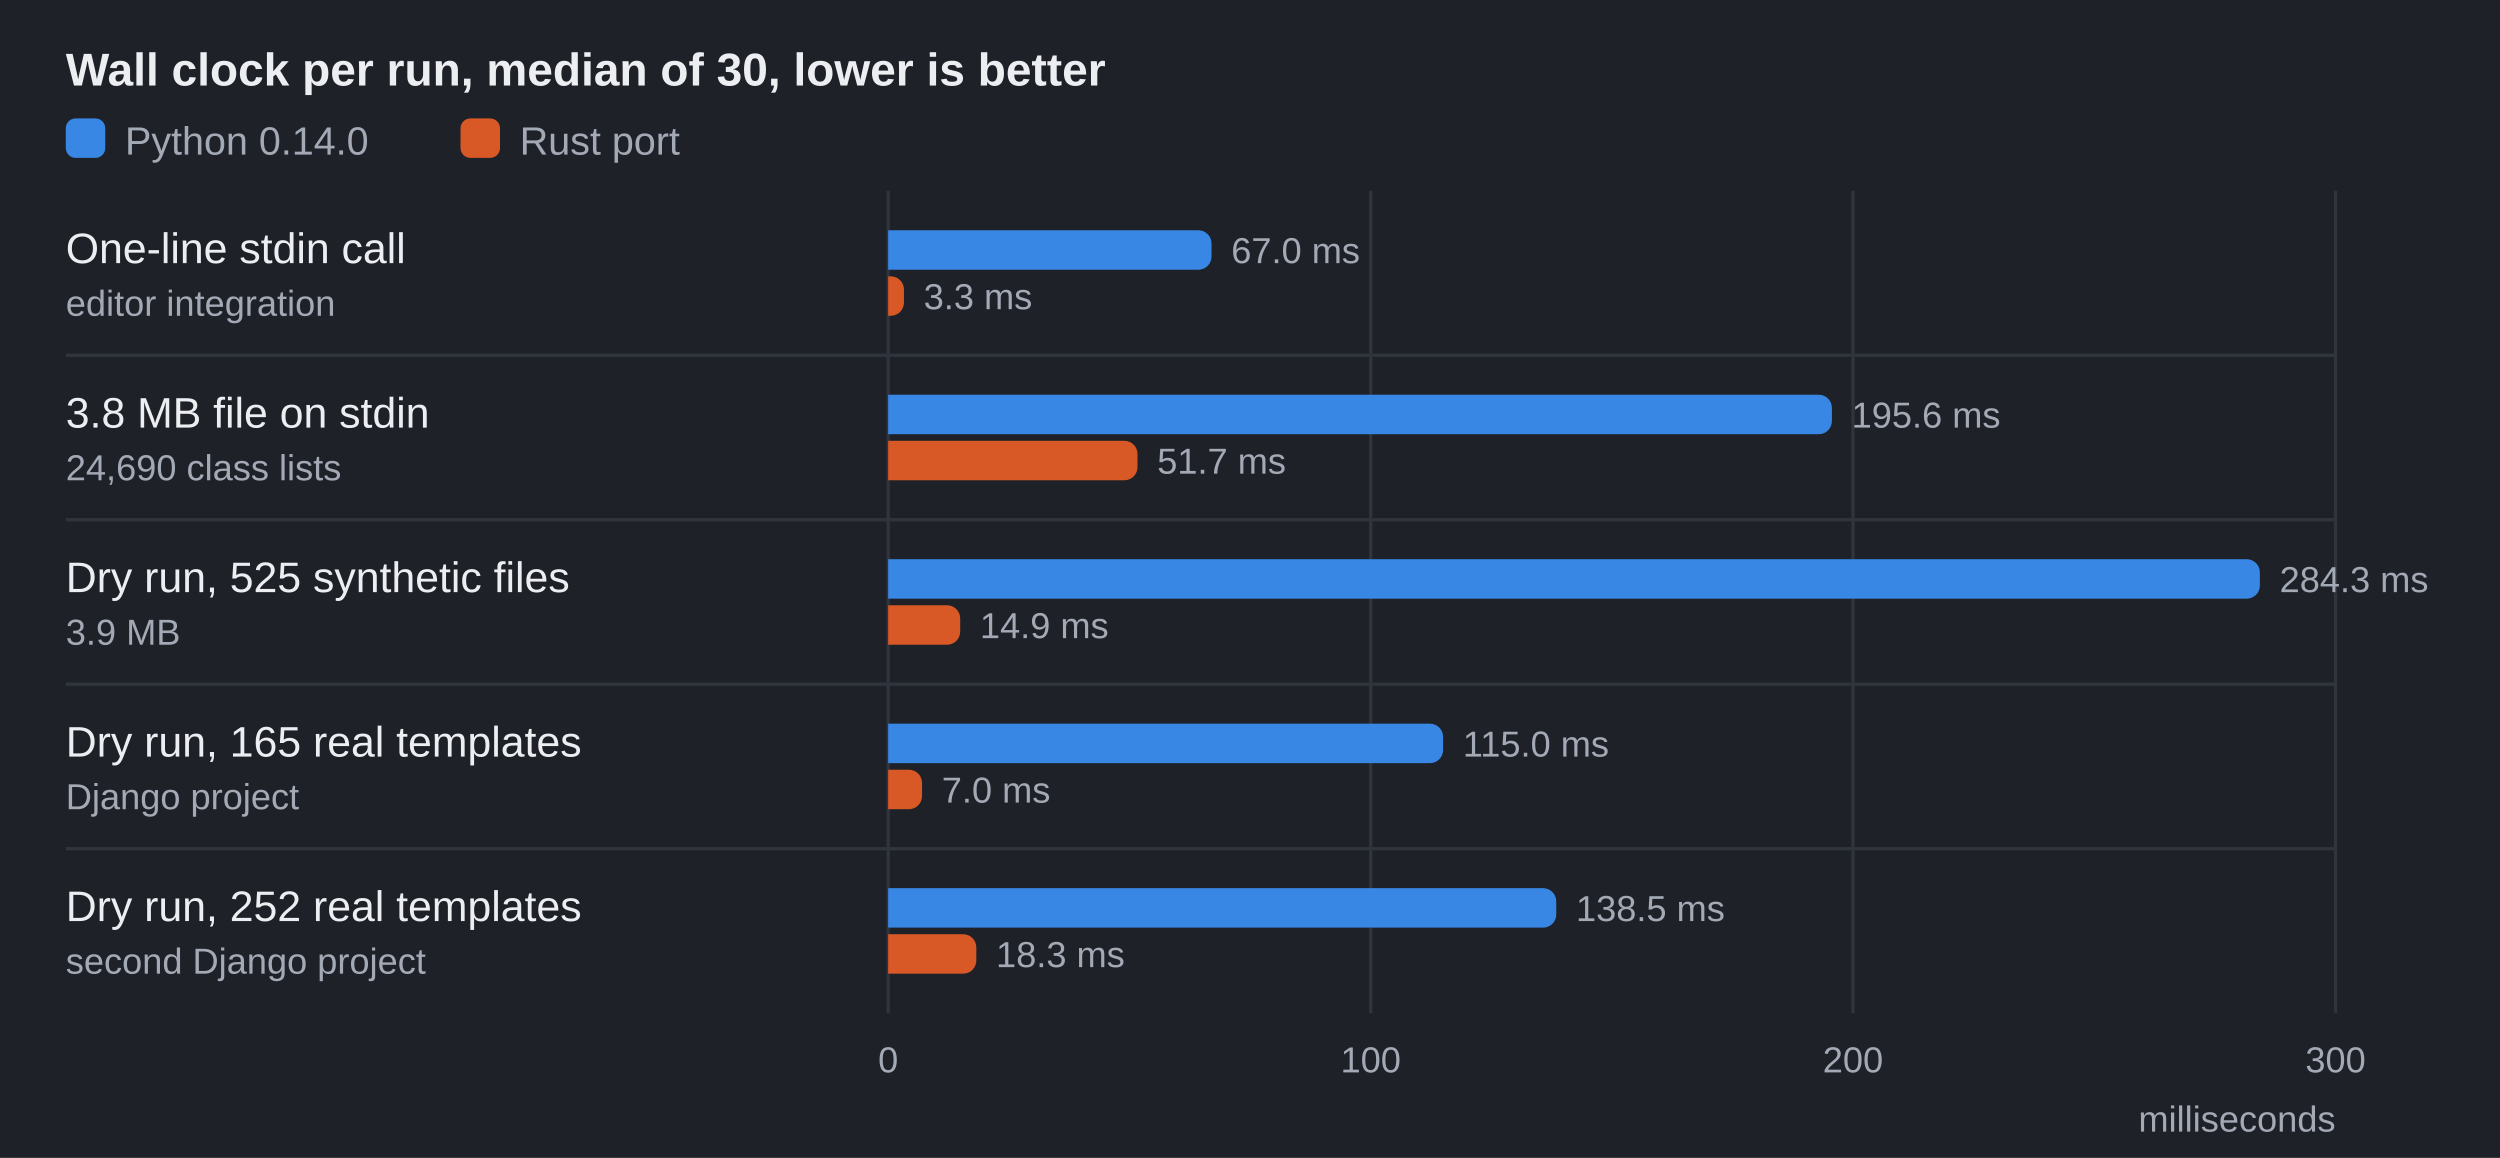
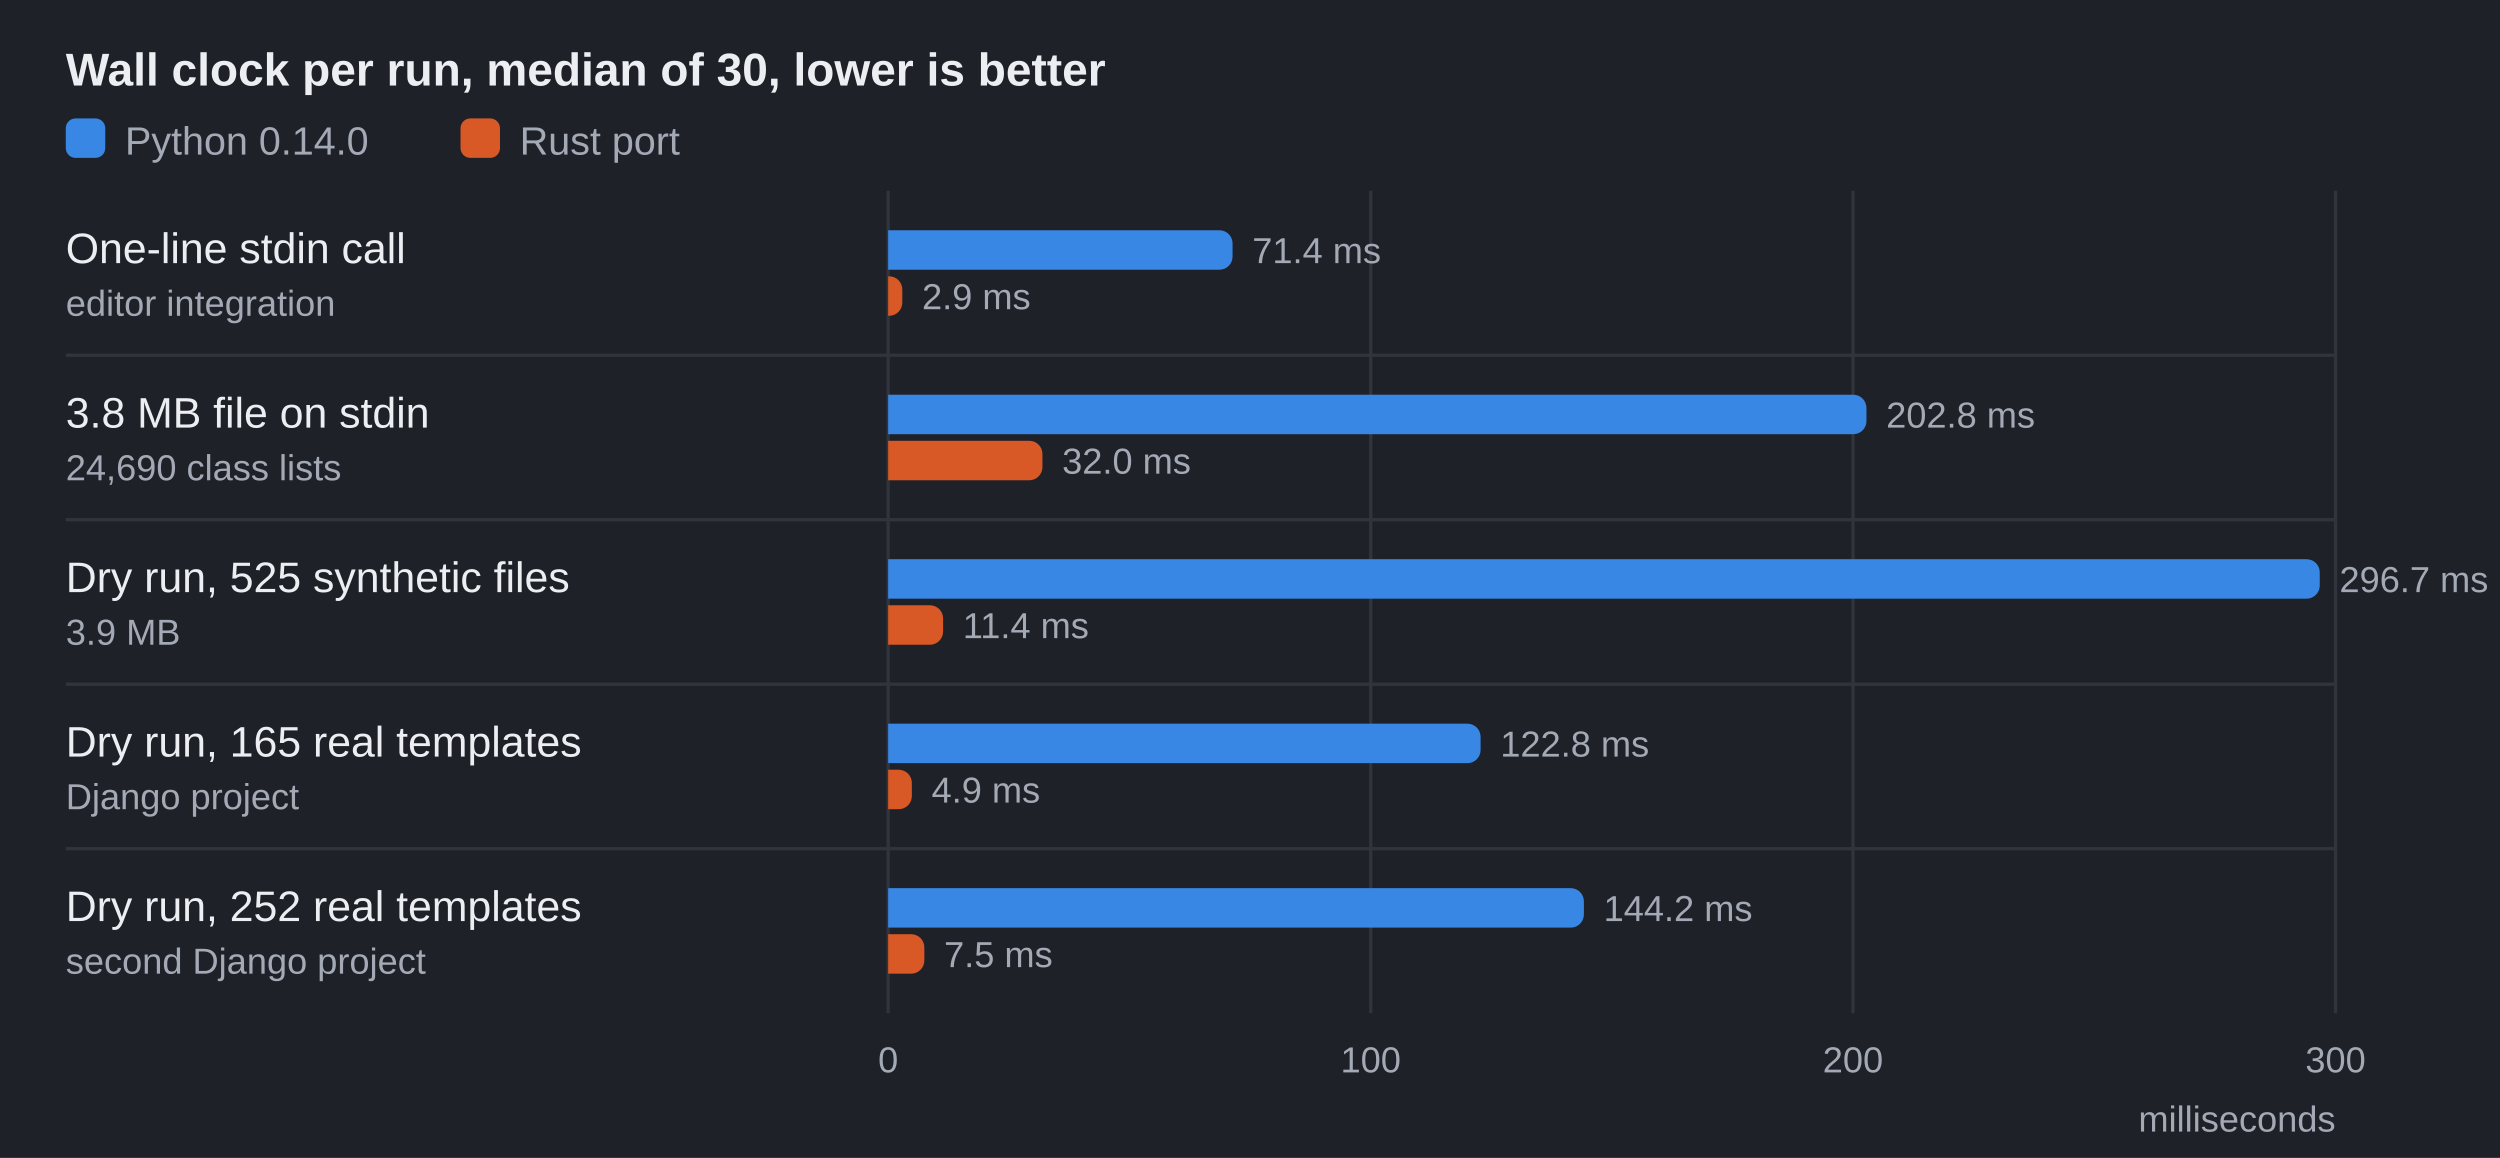
<svg xmlns="http://www.w3.org/2000/svg" viewBox="0 0 760 352" font-family="IBM Plex Sans, Helvetica Neue, Arial, sans-serif" role="img" aria-label="Wall clock per run, Python versus Rust, median of 30 runs">
  <rect width="760" height="352" fill="#1e2127" />
  <text x="20" y="26" font-size="14" font-weight="600" fill="#eceef2">Wall clock per run, median of 30, lower is better</text>
  <rect x="20" y="36" width="12" height="12" rx="3" fill="#3987e5" />
  <text x="38" y="47" font-size="12" fill="#a3a9b5">Python 0.14.0</text>
  <rect x="140" y="36" width="12" height="12" rx="3" fill="#d95926" />
  <text x="158" y="47" font-size="12" fill="#a3a9b5">Rust port</text>
  <line x1="270.0" y1="58" x2="270.0" y2="308" stroke="#2f343d" />
  <text x="270.0" y="326" font-size="11" text-anchor="middle" fill="#a3a9b5">0</text>
  <line x1="416.7" y1="58" x2="416.7" y2="308" stroke="#2f343d" />
  <text x="416.7" y="326" font-size="11" text-anchor="middle" fill="#a3a9b5">100</text>
  <line x1="563.3" y1="58" x2="563.3" y2="308" stroke="#2f343d" />
  <text x="563.3" y="326" font-size="11" text-anchor="middle" fill="#a3a9b5">200</text>
  <line x1="710.0" y1="58" x2="710.0" y2="308" stroke="#2f343d" />
  <text x="710.0" y="326" font-size="11" text-anchor="middle" fill="#a3a9b5">300</text>
  <text x="710" y="344" font-size="11" text-anchor="end" fill="#a3a9b5">milliseconds</text>
  <text x="20" y="80" font-size="13" fill="#eceef2">One-line stdin call</text>
  <text x="20" y="96" font-size="11" fill="#a3a9b5">editor integration</text>
-   <path d="M270,70 h94.3 a4,4 0 0 1 4,4 v4 a4,4 0 0 1 -4,4 h-94.3 z" fill="#3987e5" />
-   <text x="374.3" y="80" font-size="11" fill="#a3a9b5">67.0 ms</text>
-   <path d="M270,84 h0.8 a4,4 0 0 1 4,4 v4 a4,4 0 0 1 -4,4 h-0.8 z" fill="#d95926" />
-   <text x="280.8" y="94" font-size="11" fill="#a3a9b5">3.3 ms</text>
+   <path d="M270,70 h100.7 a4,4 0 0 1 4,4 v4 a4,4 0 0 1 -4,4 h-100.7 z" fill="#3987e5" />
+   <text x="380.7" y="80" font-size="11" fill="#a3a9b5">71.4 ms</text>
+   <path d="M270,84 h0.3 a4,4 0 0 1 4,4 v4 a4,4 0 0 1 -4,4 h-0.3 z" fill="#d95926" />
+   <text x="280.3" y="94" font-size="11" fill="#a3a9b5">2.9 ms</text>
  <line x1="20" y1="108" x2="710" y2="108" stroke="#2f343d" />
  <text x="20" y="130" font-size="13" fill="#eceef2">3.8 MB file on stdin</text>
  <text x="20" y="146" font-size="11" fill="#a3a9b5">24,690 class lists</text>
-   <path d="M270,120 h282.9 a4,4 0 0 1 4,4 v4 a4,4 0 0 1 -4,4 h-282.9 z" fill="#3987e5" />
-   <text x="562.9" y="130" font-size="11" fill="#a3a9b5">195.6 ms</text>
-   <path d="M270,134 h71.8 a4,4 0 0 1 4,4 v4 a4,4 0 0 1 -4,4 h-71.8 z" fill="#d95926" />
-   <text x="351.8" y="144" font-size="11" fill="#a3a9b5">51.7 ms</text>
+   <path d="M270,120 h293.4 a4,4 0 0 1 4,4 v4 a4,4 0 0 1 -4,4 h-293.4 z" fill="#3987e5" />
+   <text x="573.4" y="130" font-size="11" fill="#a3a9b5">202.8 ms</text>
+   <path d="M270,134 h42.9 a4,4 0 0 1 4,4 v4 a4,4 0 0 1 -4,4 h-42.9 z" fill="#d95926" />
+   <text x="322.9" y="144" font-size="11" fill="#a3a9b5">32.0 ms</text>
  <line x1="20" y1="158" x2="710" y2="158" stroke="#2f343d" />
  <text x="20" y="180" font-size="13" fill="#eceef2">Dry run, 525 synthetic files</text>
  <text x="20" y="196" font-size="11" fill="#a3a9b5">3.9 MB</text>
-   <path d="M270,170 h413.0 a4,4 0 0 1 4,4 v4 a4,4 0 0 1 -4,4 h-413.0 z" fill="#3987e5" />
-   <text x="693.0" y="180" font-size="11" fill="#a3a9b5">284.3 ms</text>
-   <path d="M270,184 h17.9 a4,4 0 0 1 4,4 v4 a4,4 0 0 1 -4,4 h-17.9 z" fill="#d95926" />
-   <text x="297.9" y="194" font-size="11" fill="#a3a9b5">14.9 ms</text>
+   <path d="M270,170 h431.2 a4,4 0 0 1 4,4 v4 a4,4 0 0 1 -4,4 h-431.2 z" fill="#3987e5" />
+   <text x="711.2" y="180" font-size="11" fill="#a3a9b5">296.7 ms</text>
+   <path d="M270,184 h12.7 a4,4 0 0 1 4,4 v4 a4,4 0 0 1 -4,4 h-12.7 z" fill="#d95926" />
+   <text x="292.7" y="194" font-size="11" fill="#a3a9b5">11.4 ms</text>
  <line x1="20" y1="208" x2="710" y2="208" stroke="#2f343d" />
  <text x="20" y="230" font-size="13" fill="#eceef2">Dry run, 165 real templates</text>
  <text x="20" y="246" font-size="11" fill="#a3a9b5">Django project</text>
-   <path d="M270,220 h164.7 a4,4 0 0 1 4,4 v4 a4,4 0 0 1 -4,4 h-164.7 z" fill="#3987e5" />
-   <text x="444.7" y="230" font-size="11" fill="#a3a9b5">115.0 ms</text>
-   <path d="M270,234 h6.3 a4,4 0 0 1 4,4 v4 a4,4 0 0 1 -4,4 h-6.3 z" fill="#d95926" />
-   <text x="286.3" y="244" font-size="11" fill="#a3a9b5">7.0 ms</text>
+   <path d="M270,220 h176.1 a4,4 0 0 1 4,4 v4 a4,4 0 0 1 -4,4 h-176.1 z" fill="#3987e5" />
+   <text x="456.1" y="230" font-size="11" fill="#a3a9b5">122.8 ms</text>
+   <path d="M270,234 h3.2 a4,4 0 0 1 4,4 v4 a4,4 0 0 1 -4,4 h-3.2 z" fill="#d95926" />
+   <text x="283.2" y="244" font-size="11" fill="#a3a9b5">4.9 ms</text>
  <line x1="20" y1="258" x2="710" y2="258" stroke="#2f343d" />
  <text x="20" y="280" font-size="13" fill="#eceef2">Dry run, 252 real templates</text>
  <text x="20" y="296" font-size="11" fill="#a3a9b5">second Django project</text>
-   <path d="M270,270 h199.1 a4,4 0 0 1 4,4 v4 a4,4 0 0 1 -4,4 h-199.1 z" fill="#3987e5" />
-   <text x="479.1" y="280" font-size="11" fill="#a3a9b5">138.5 ms</text>
-   <path d="M270,284 h22.8 a4,4 0 0 1 4,4 v4 a4,4 0 0 1 -4,4 h-22.8 z" fill="#d95926" />
-   <text x="302.8" y="294" font-size="11" fill="#a3a9b5">18.3 ms</text>
+   <path d="M270,270 h207.5 a4,4 0 0 1 4,4 v4 a4,4 0 0 1 -4,4 h-207.5 z" fill="#3987e5" />
+   <text x="487.5" y="280" font-size="11" fill="#a3a9b5">144.2 ms</text>
+   <path d="M270,284 h7.0 a4,4 0 0 1 4,4 v4 a4,4 0 0 1 -4,4 h-7.0 z" fill="#d95926" />
+   <text x="287.0" y="294" font-size="11" fill="#a3a9b5">7.5 ms</text>
</svg>
